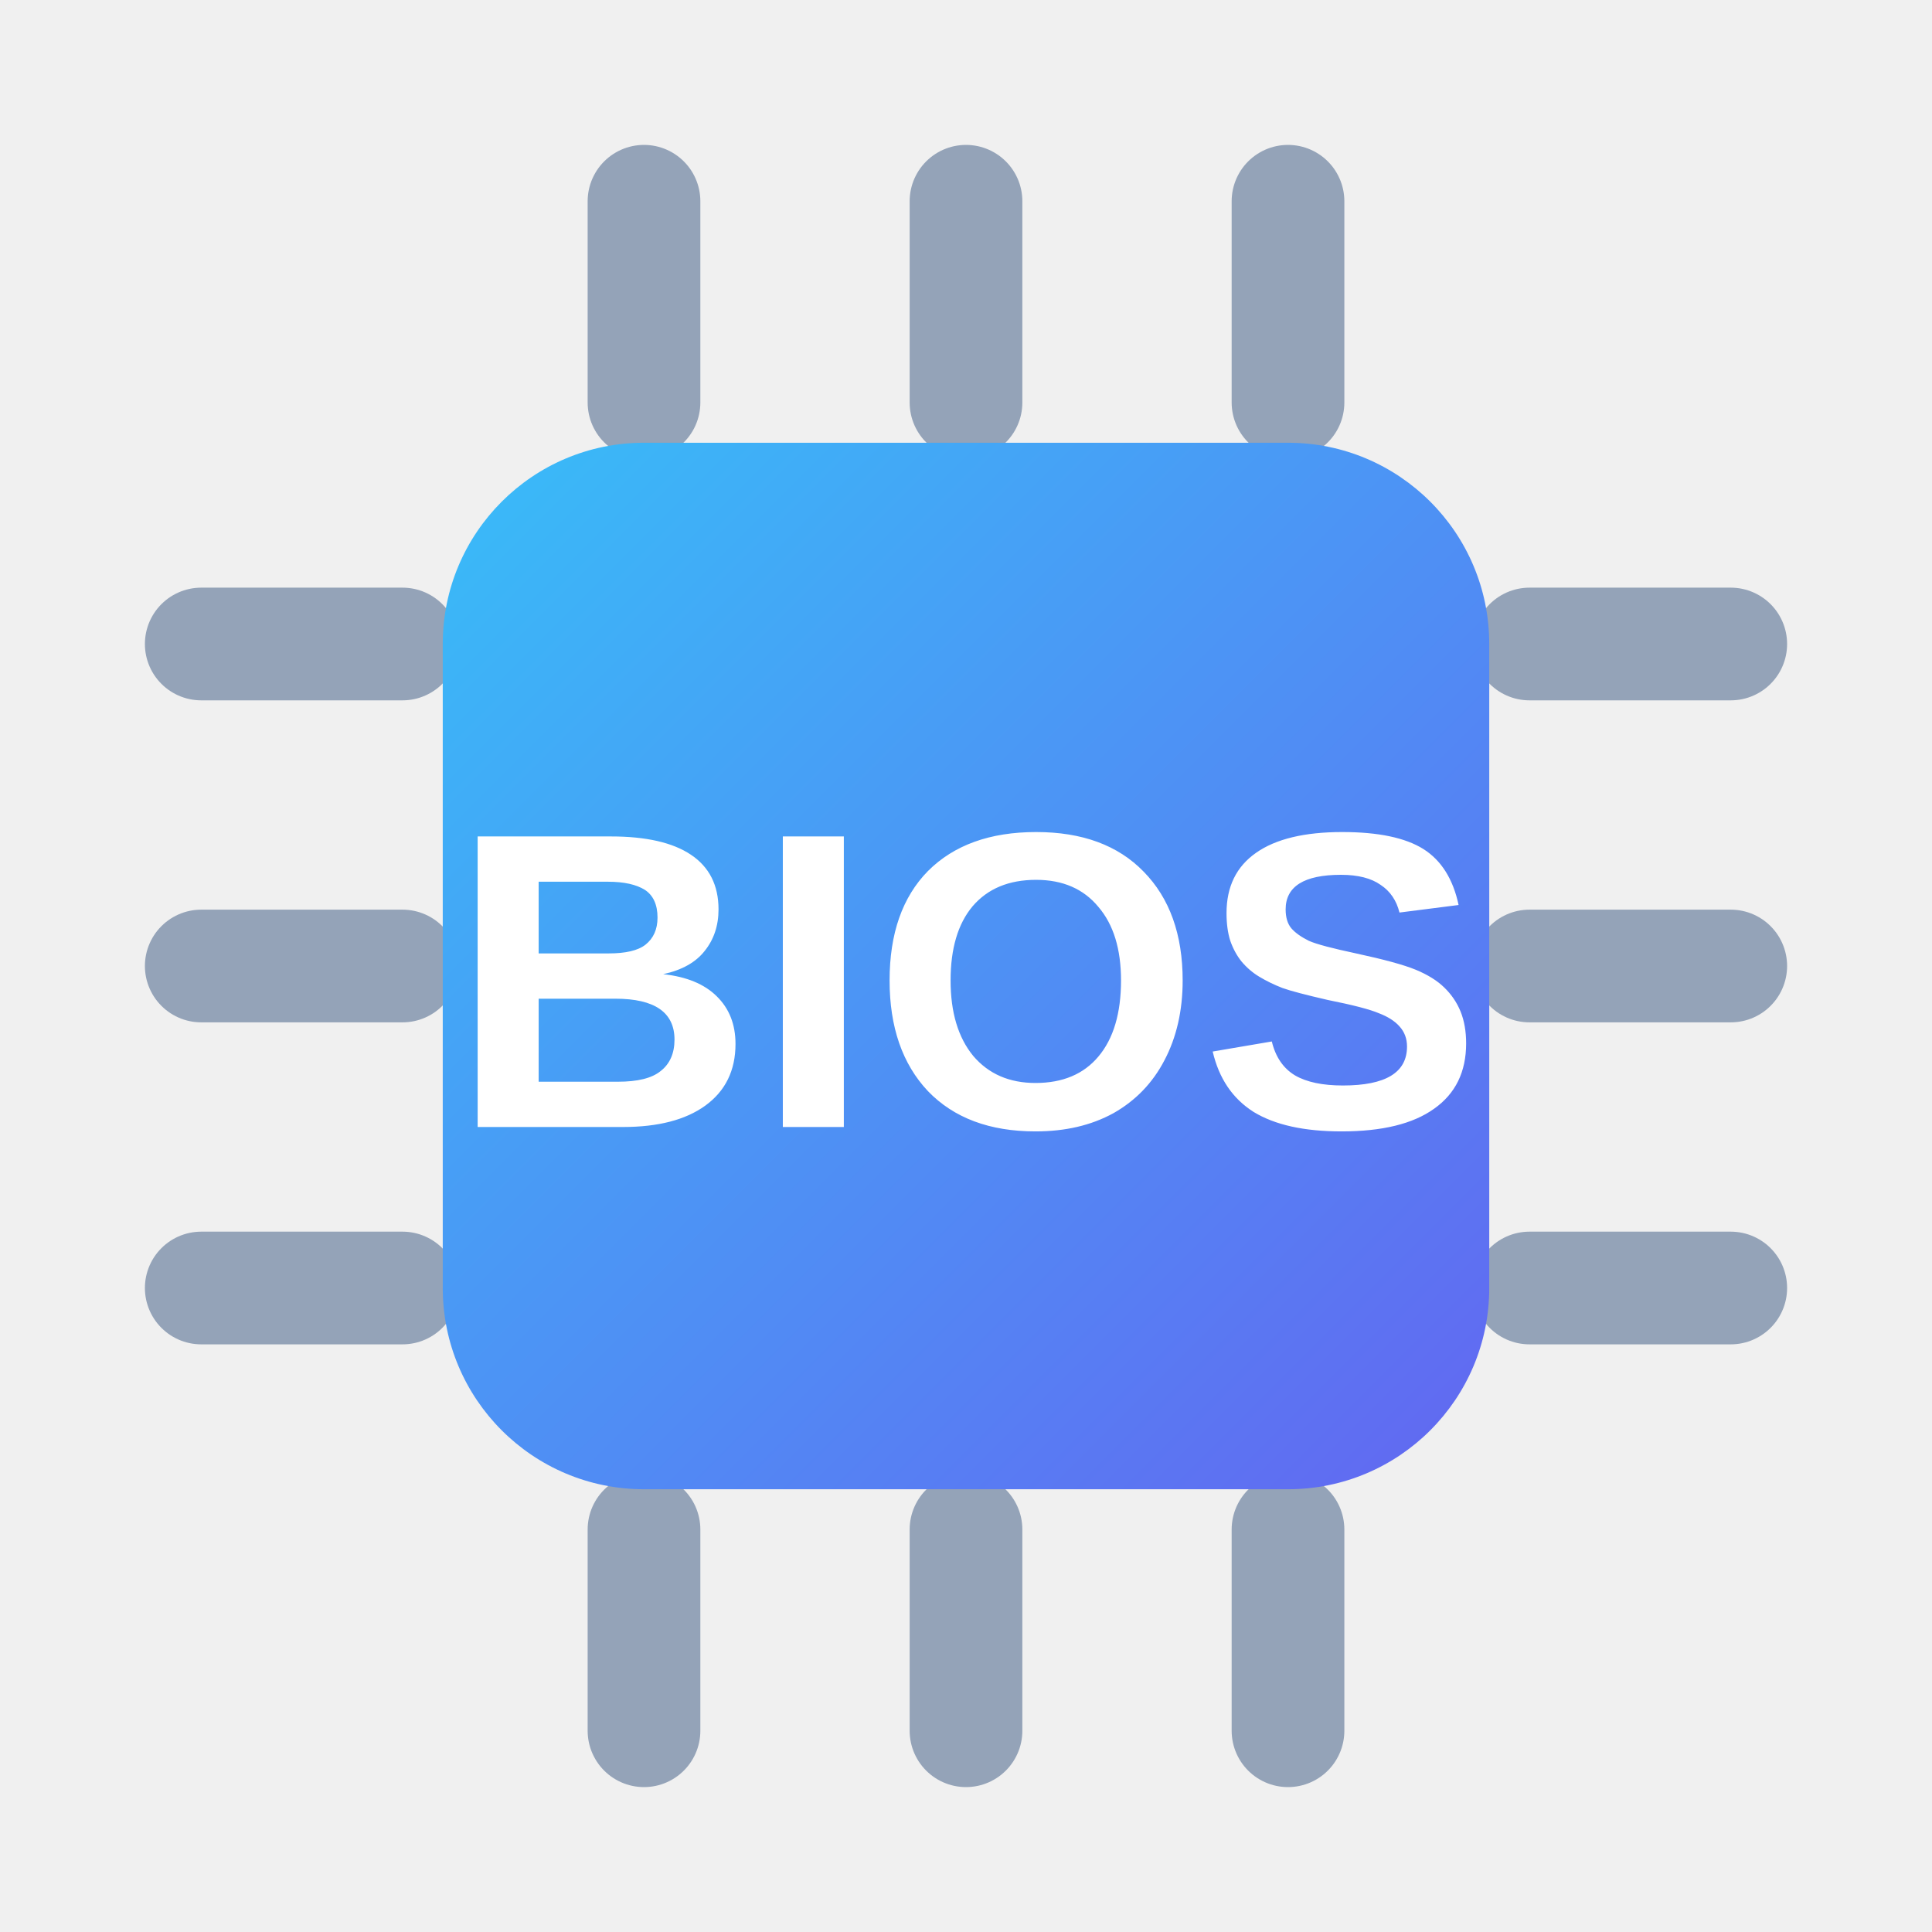
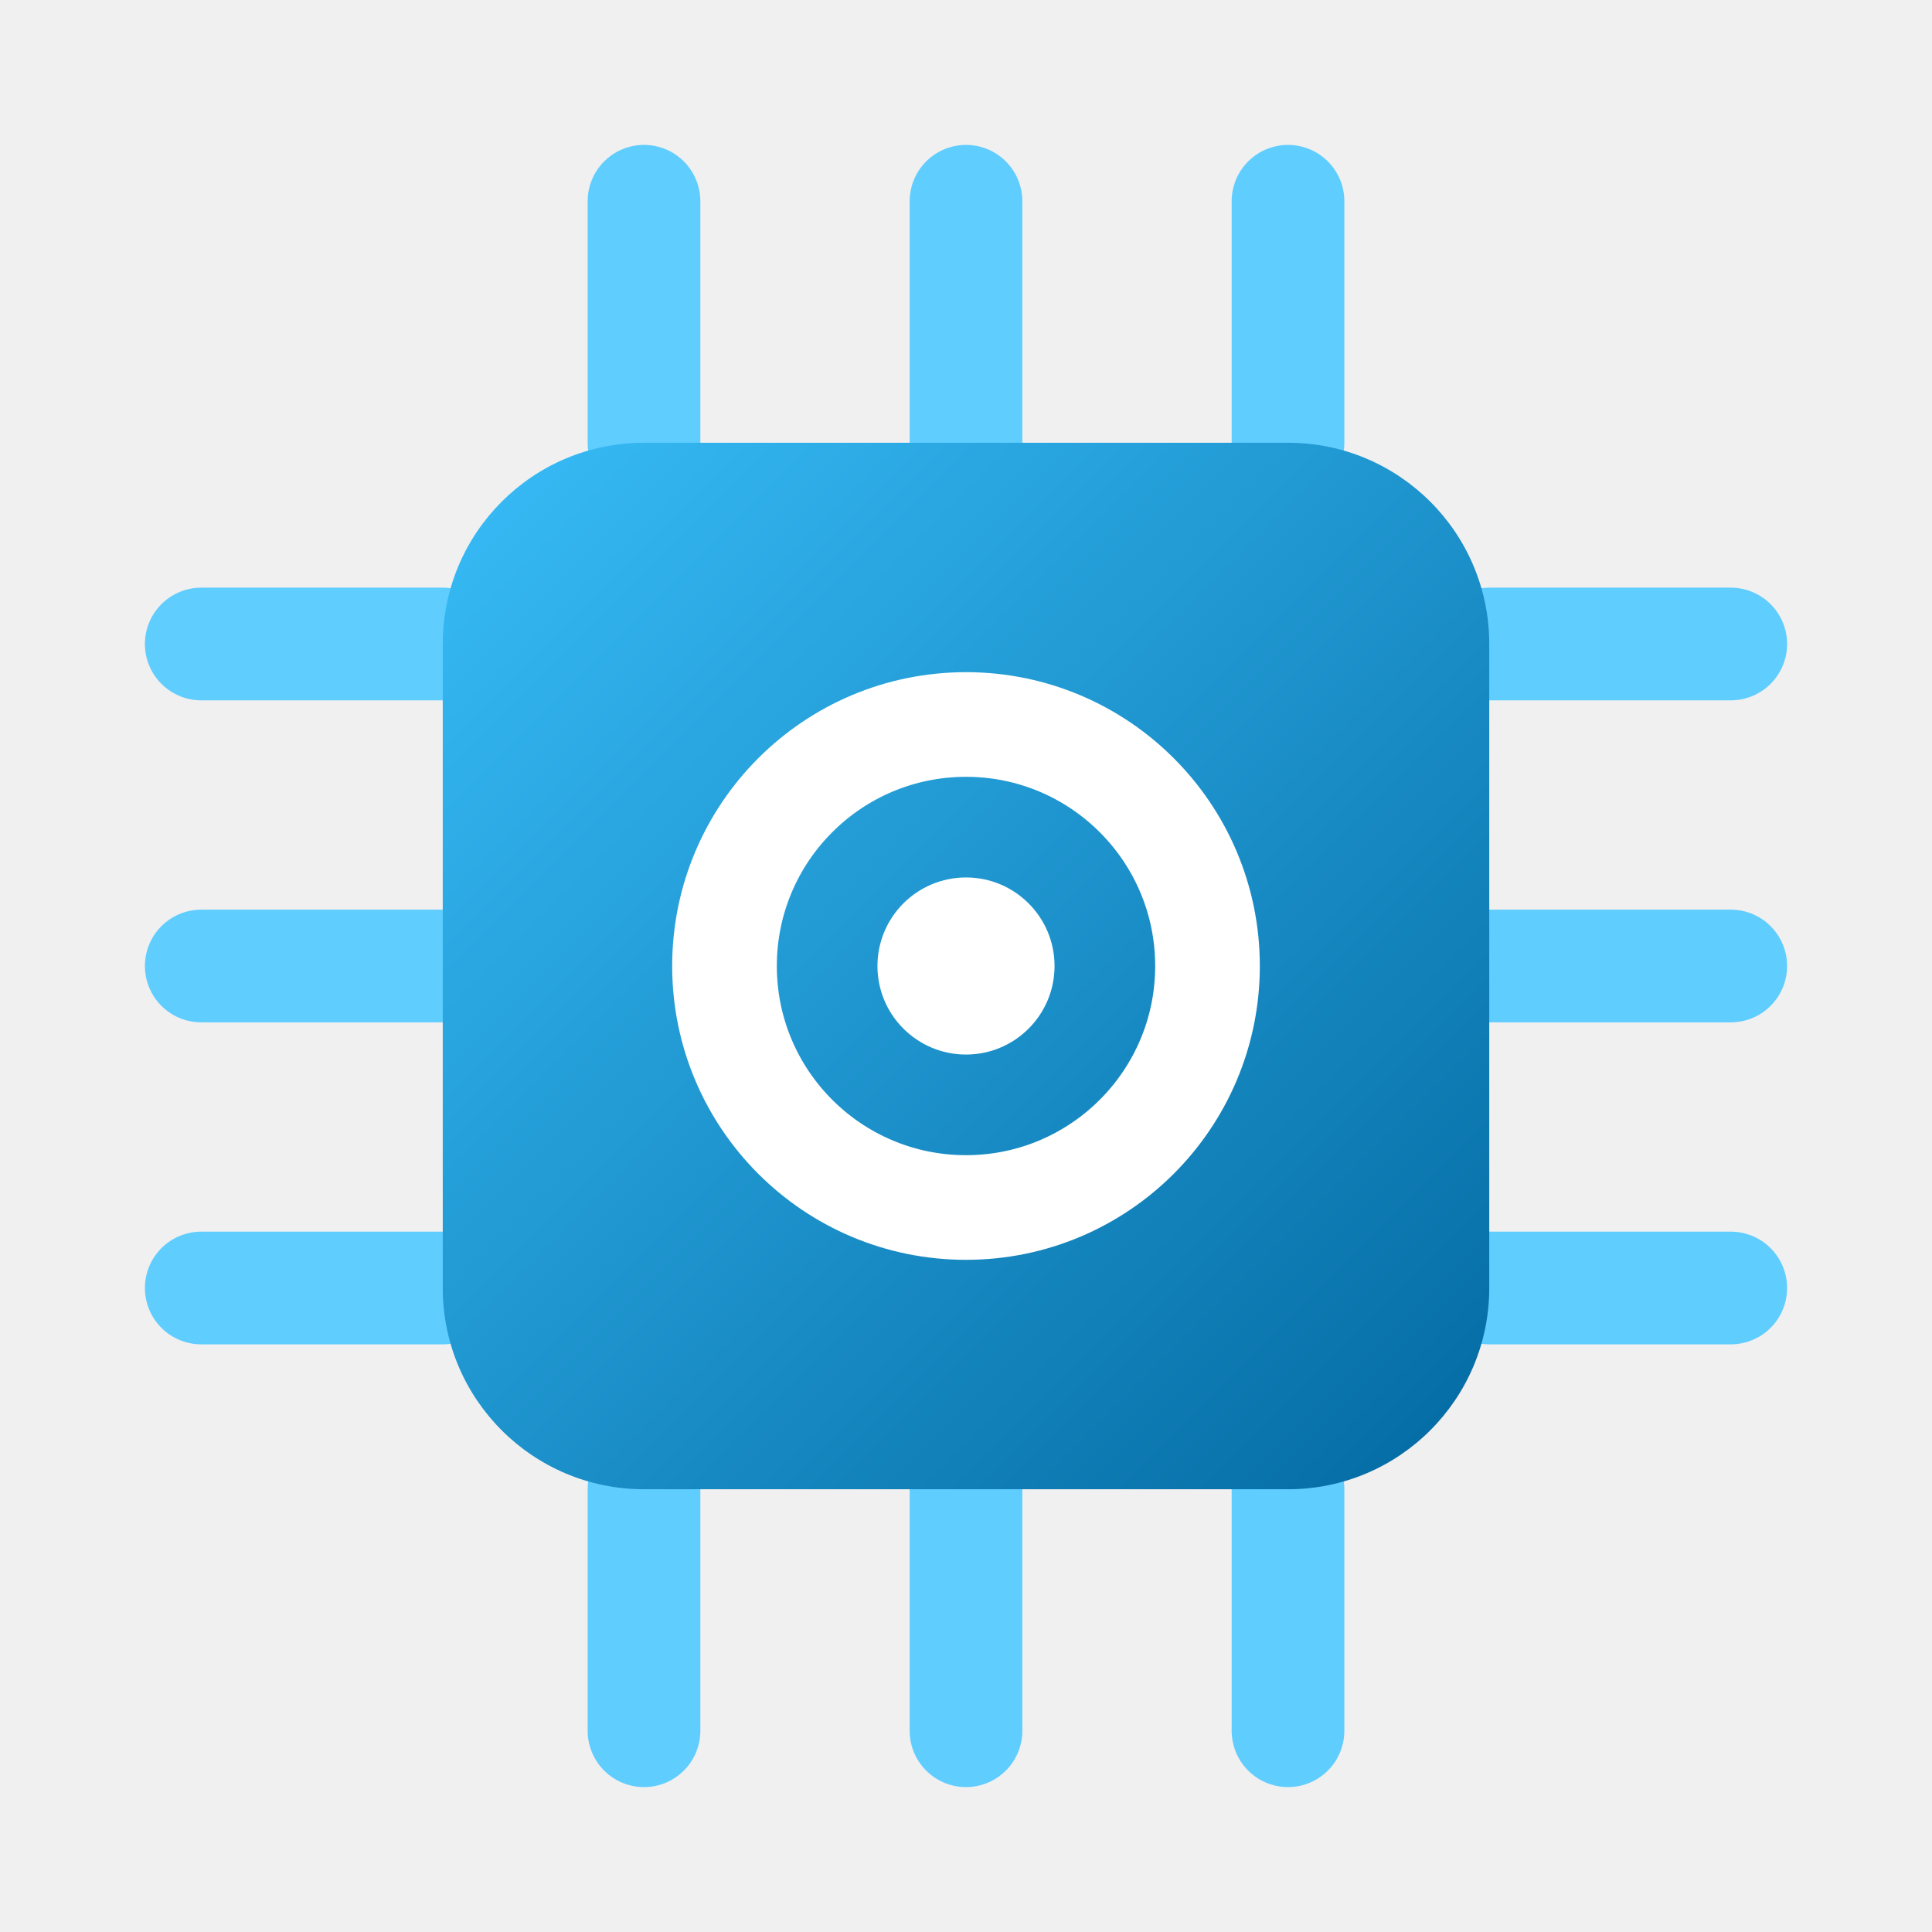
<svg xmlns="http://www.w3.org/2000/svg" viewBox="0 0 48 48">
  <defs>
    <linearGradient id="g" x1="0" y1="0" x2="1" y2="1">
      <stop offset="0%" stop-color="#38BDF8" />
-       <stop offset="100%" stop-color="#6366F1" />
+       <stop offset="100%" stop-color="#0369A1" />
    </linearGradient>
  </defs>
-   <path d="M16 5v5M24 5v5M32 5v5M16 38v5M24 38v5M32 38v5M5 16h5M5 24h5M5 32h5M38 16h5M38 24h5M38 32h5" stroke="#94A3B8" stroke-width="2.8" stroke-linecap="round" />
+   <path d="M16 5v6M24 5v6M32 5v6M16 37v6M24 37v6M32 37v6M5 16h6M5 24h6M5 32h6M37 16h6M37 24h6M37 32h6" stroke="#60CDFF" stroke-width="2.8" stroke-linecap="round" />
  <rect x="11" y="11" width="26" height="26" rx="5" fill="url(#g)" />
-   <text x="24" y="28" text-anchor="middle" font-family="Segoe UI, Arial, sans-serif" font-size="10.5" font-weight="700" fill="#ffffff">BIOS</text>
+   <circle cx="24" cy="24" r="6" fill="none" stroke="#FFFFFF" stroke-width="2.6" />
+   <circle cx="24" cy="24" r="2.2" fill="#FFFFFF" />
</svg>
